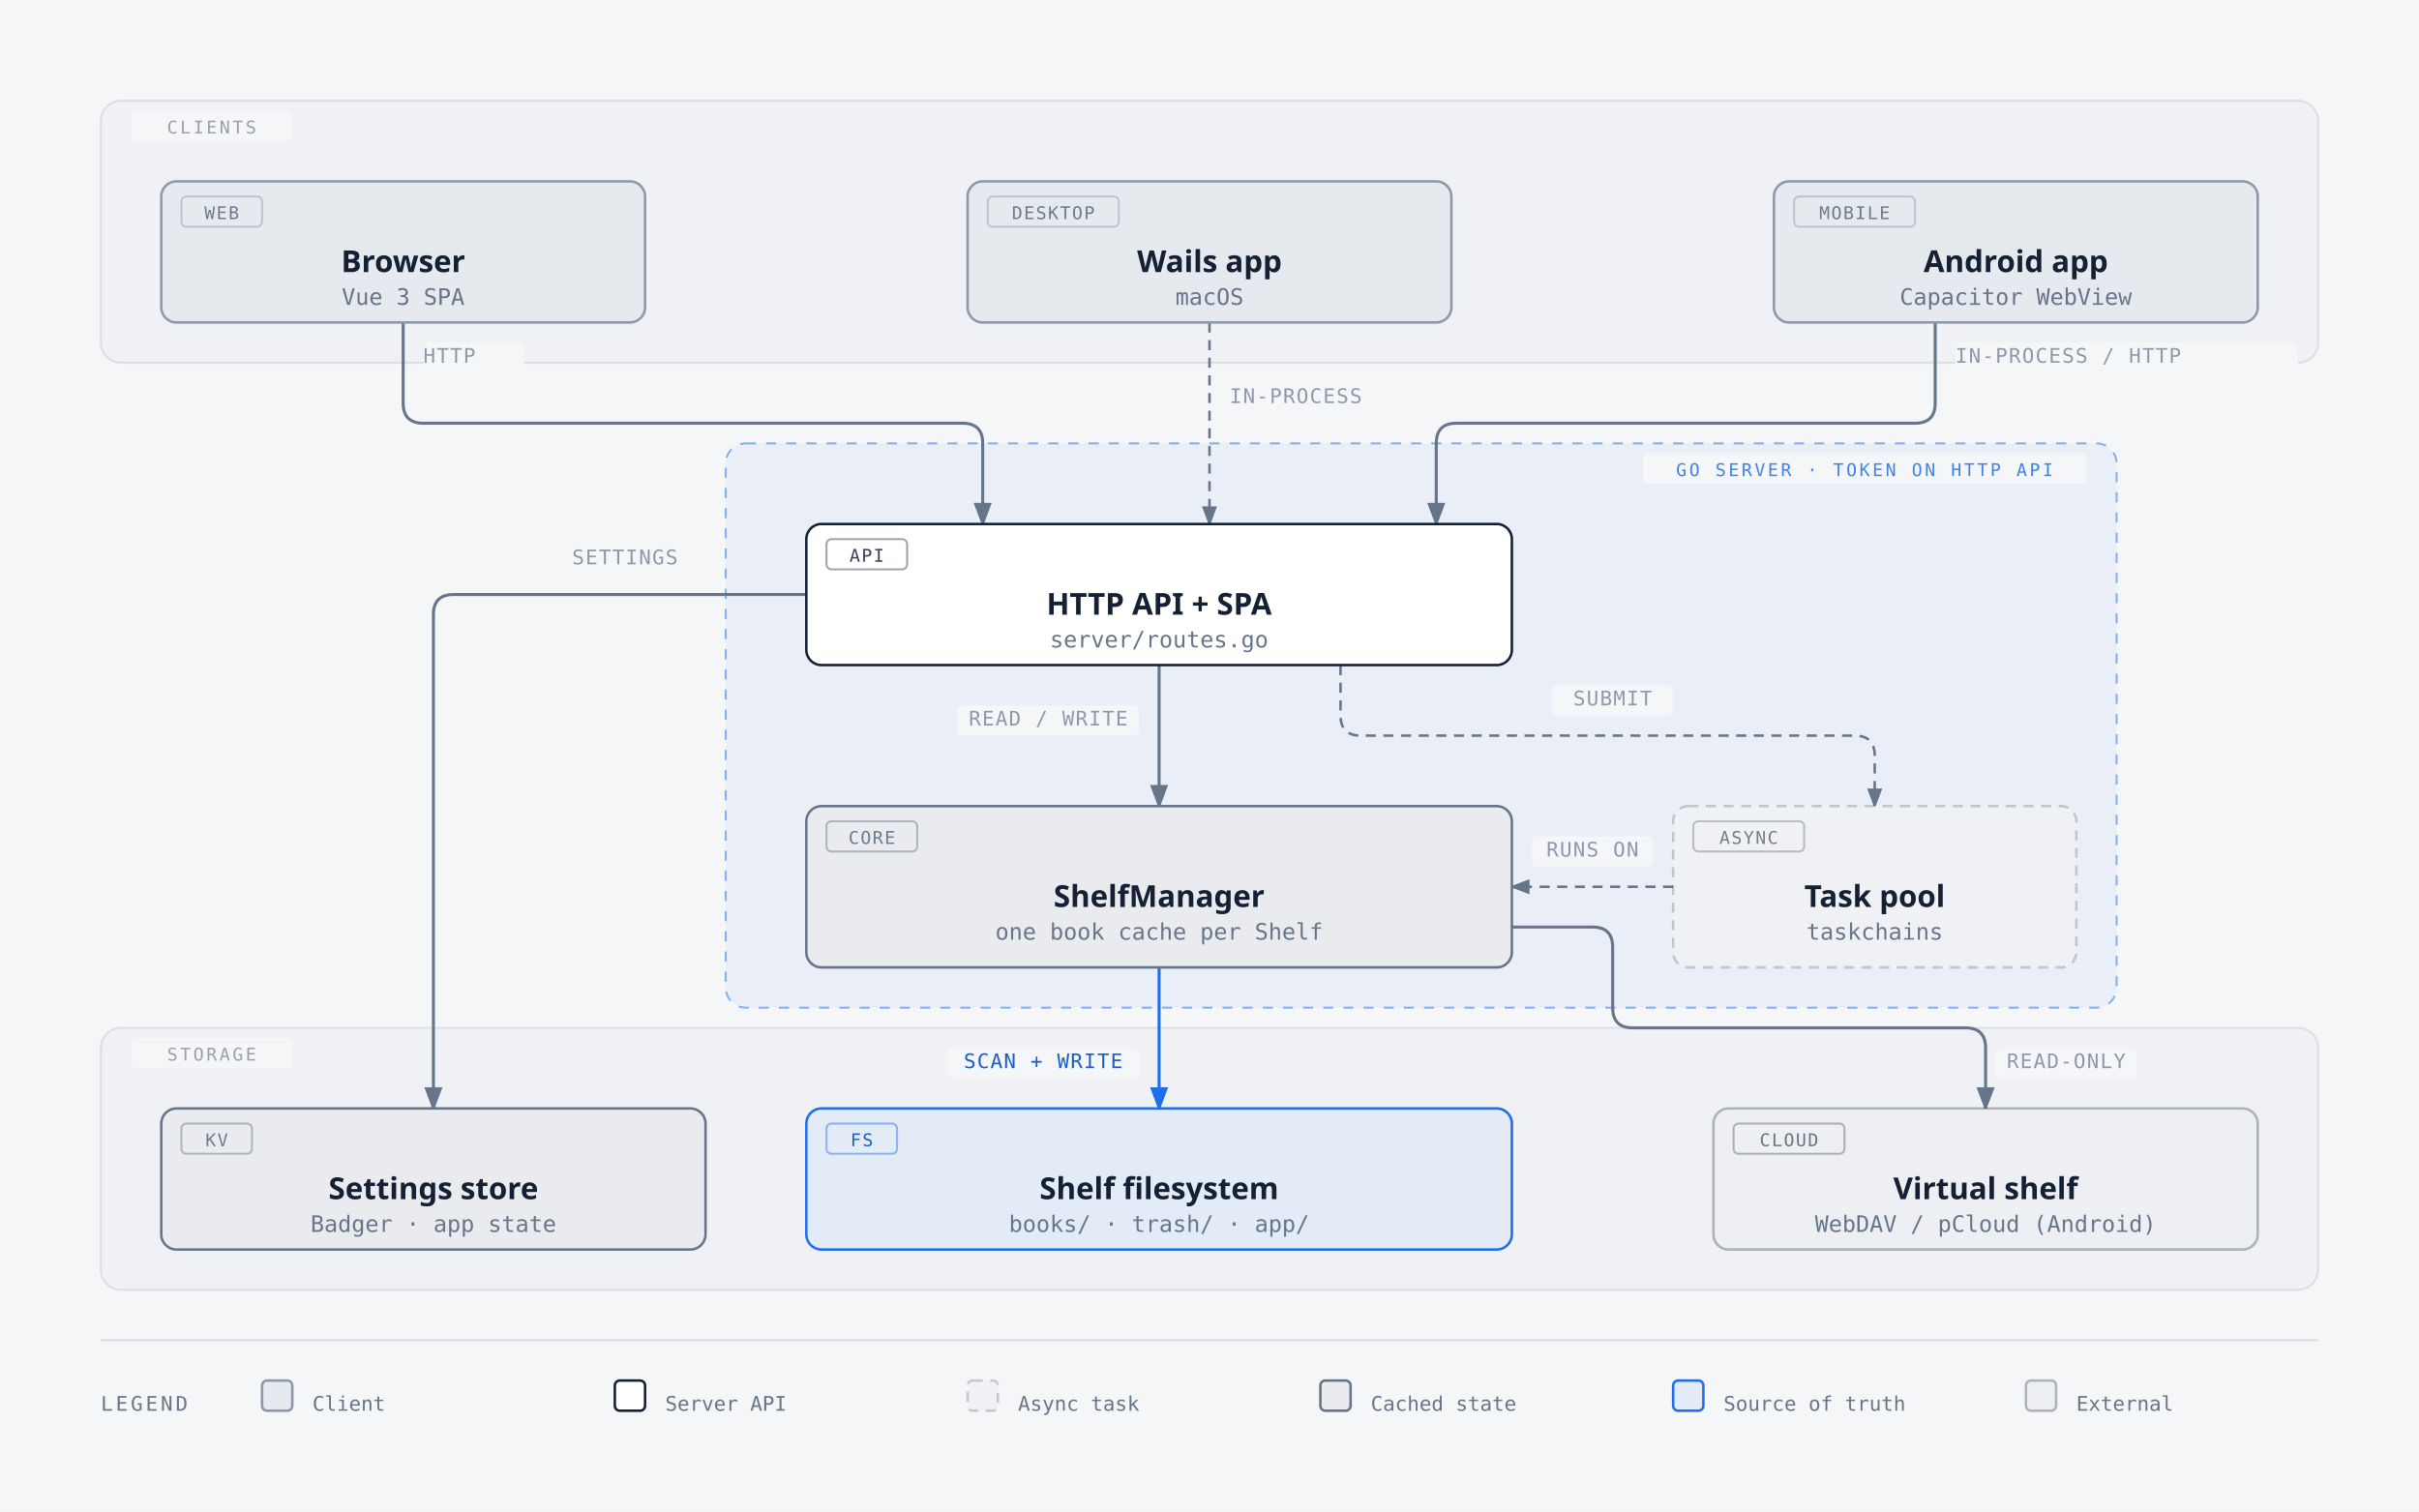
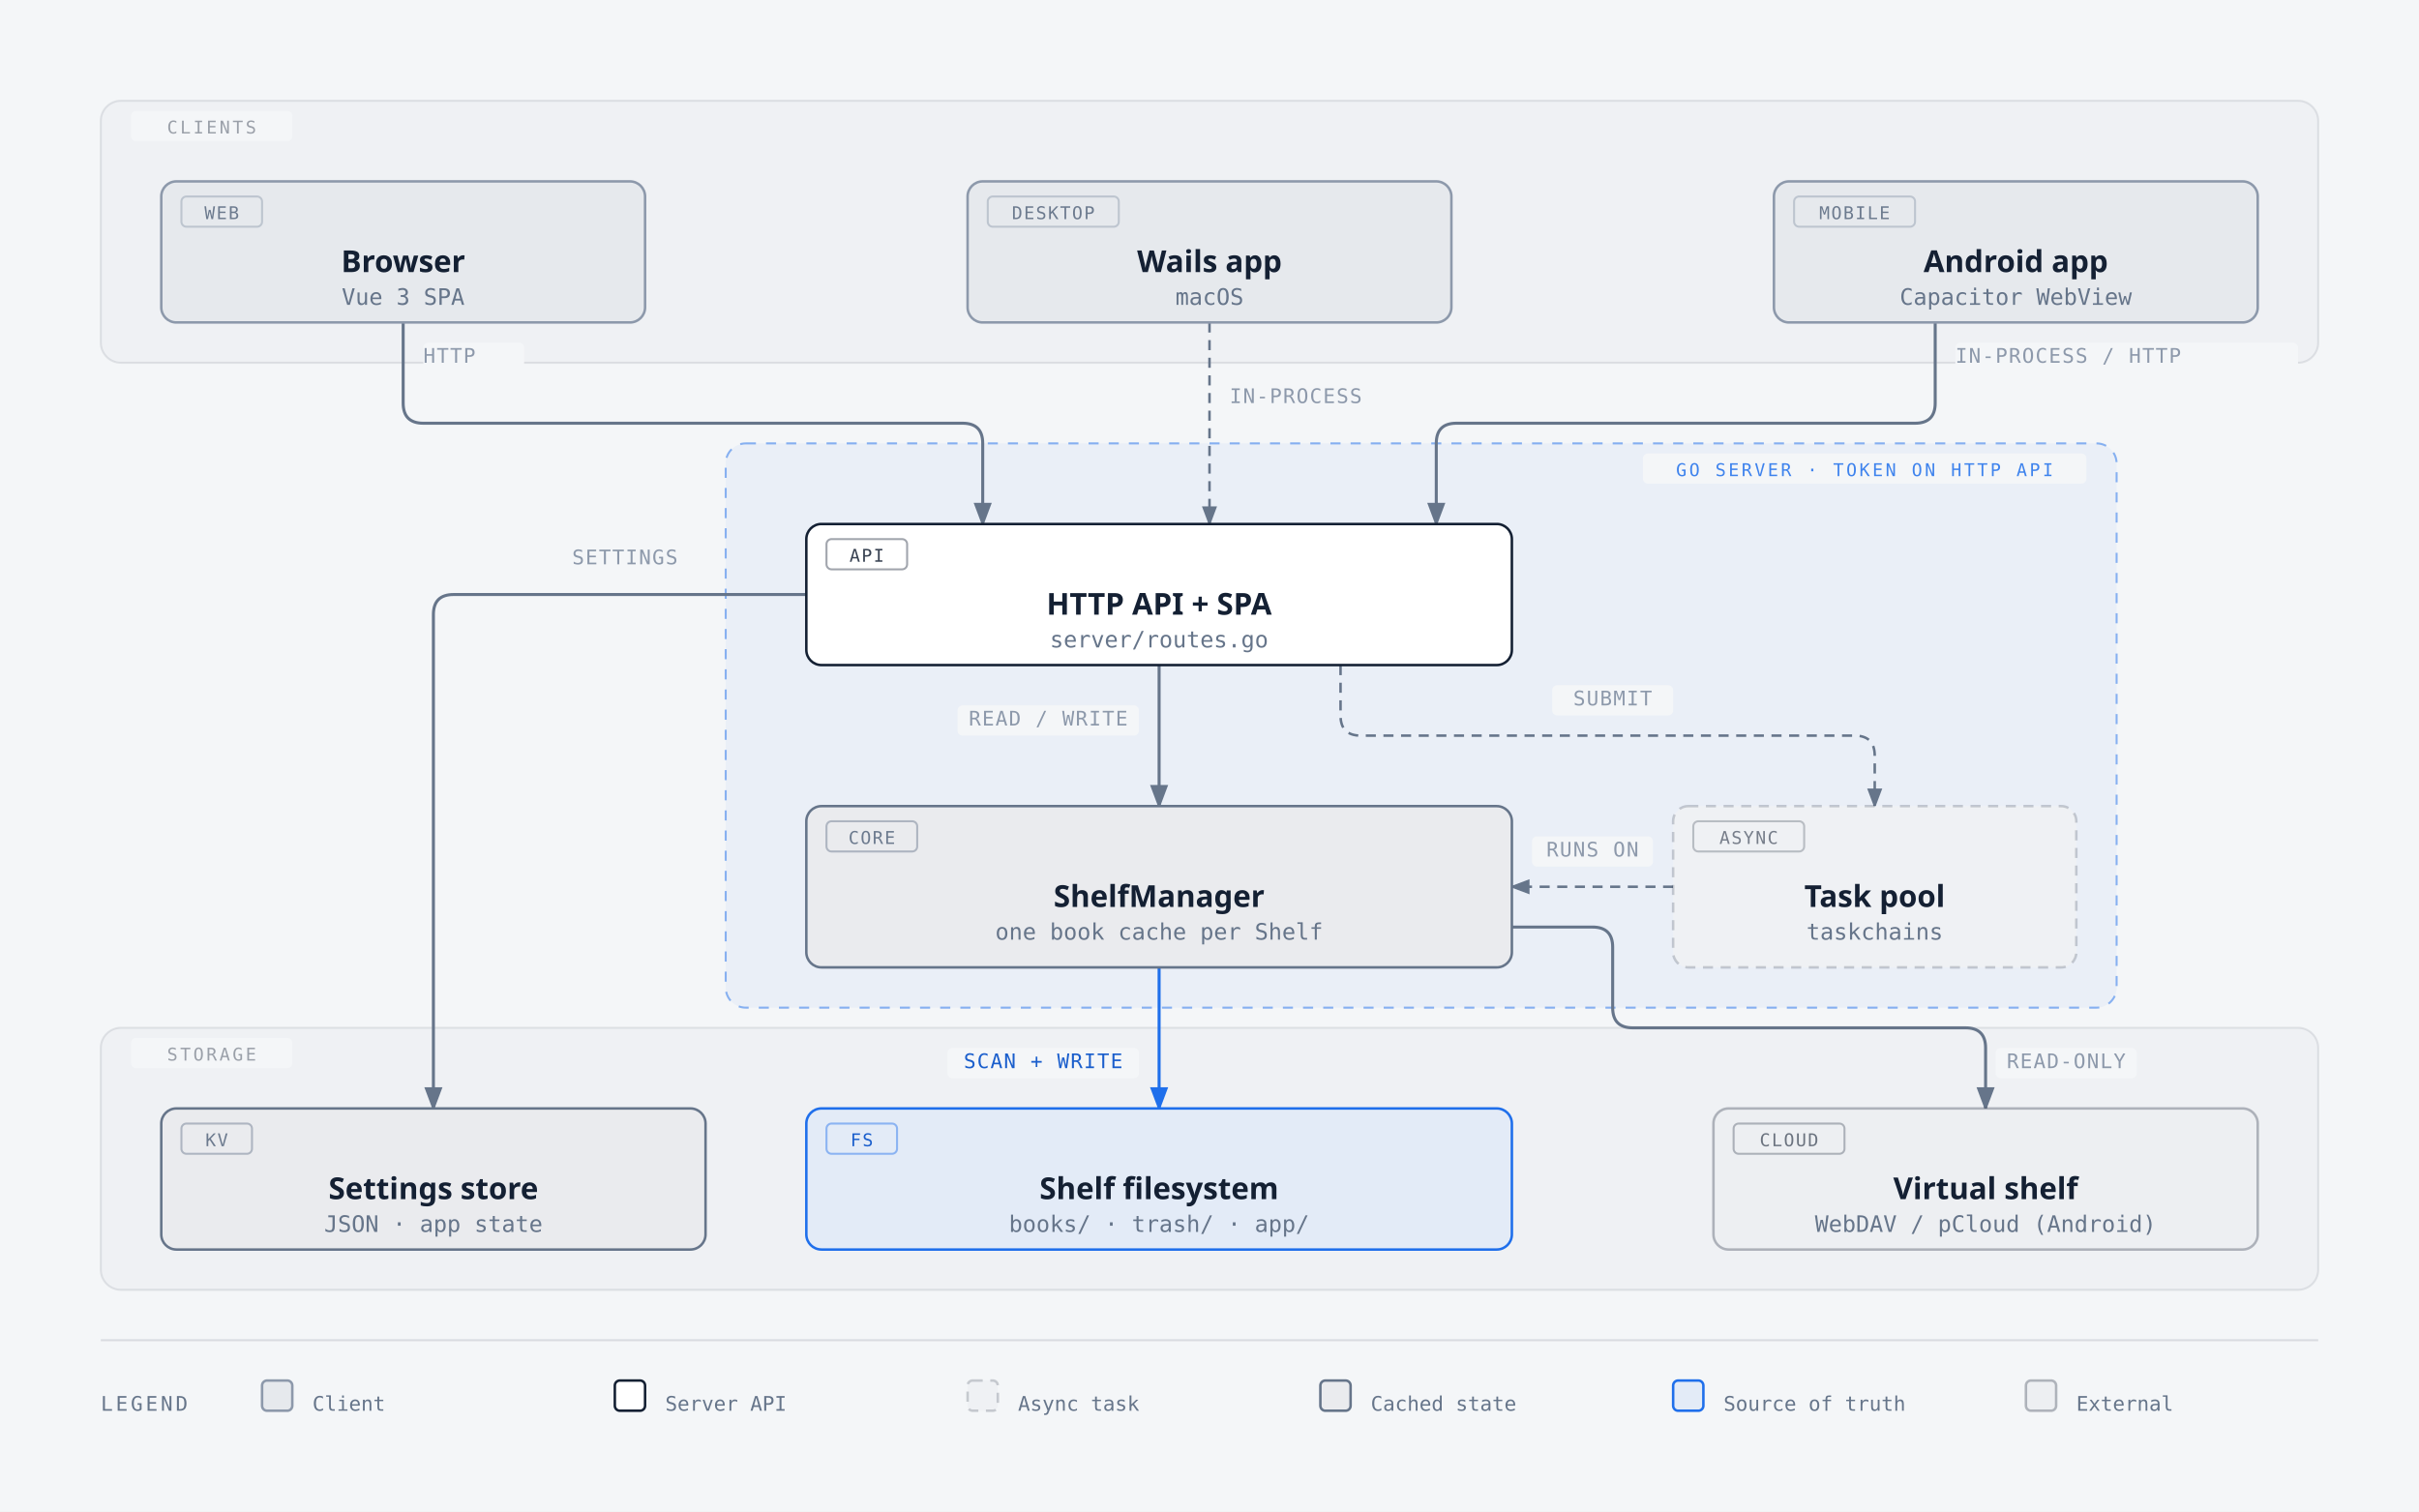
<svg xmlns="http://www.w3.org/2000/svg" viewBox="0 0 960 600" role="img" aria-labelledby="plainshelf-architecture-title plainshelf-architecture-desc">
  <defs>
    <marker id="arrow" markerWidth="8" markerHeight="6" refX="7" refY="3" orient="auto">
      <polygon points="0 0, 8 3, 0 6" fill="#66758a" />
    </marker>
    <marker id="arrow-accent" markerWidth="8" markerHeight="6" refX="7" refY="3" orient="auto">
      <polygon points="0 0, 8 3, 0 6" fill="#1f6feb" />
    </marker>
  </defs>
  <rect width="100%" height="100%" fill="#f4f6f8" />
  <rect x="40" y="40" width="880" height="104" rx="8" fill="rgba(20,32,51,0.02)" stroke="rgba(20,32,51,0.10)" stroke-width="0.8" />
  <rect x="52" y="44" width="64" height="12" rx="2" fill="#f4f6f8" />
  <text x="84" y="53" fill="rgba(20,32,51,0.40)" font-size="7" font-family="ui-monospace,'SF Mono',Menlo,Consolas,monospace" text-anchor="middle" letter-spacing="0.14em">CLIENTS</text>
  <rect x="288" y="176" width="552" height="224" rx="8" fill="rgba(31,111,235,0.05)" stroke="rgba(31,111,235,0.50)" stroke-width="0.8" stroke-dasharray="4,4" />
  <rect x="652" y="180" width="176" height="12" rx="2" fill="#f4f6f8" />
  <text x="740" y="189" fill="rgba(31,111,235,0.85)" font-size="7" font-family="ui-monospace,'SF Mono',Menlo,Consolas,monospace" text-anchor="middle" letter-spacing="0.14em">GO SERVER · TOKEN ON HTTP API</text>
  <rect x="40" y="408" width="880" height="104" rx="8" fill="rgba(20,32,51,0.02)" stroke="rgba(20,32,51,0.10)" stroke-width="0.8" />
  <rect x="52" y="412" width="64" height="12" rx="2" fill="#f4f6f8" />
  <text x="84" y="421" fill="rgba(20,32,51,0.40)" font-size="7" font-family="ui-monospace,'SF Mono',Menlo,Consolas,monospace" text-anchor="middle" letter-spacing="0.14em">STORAGE</text>
  <path d="M 160,128 V 160 Q 160,168 168,168 H 382 Q 390,168 390,176 V 208" fill="none" stroke="#66758a" stroke-width="1.2" marker-end="url(#arrow)" />
  <rect x="168" y="136" width="40" height="12" rx="2" fill="#f4f6f8" />
  <text x="168" y="144" fill="#8d99ab" font-size="8" font-family="ui-monospace,'SF Mono',Menlo,Consolas,monospace" text-anchor="start" letter-spacing="0.06em">HTTP</text>
  <path d="M 480,128 V 208" fill="none" stroke="#66758a" stroke-width="1" stroke-dasharray="4,3" marker-end="url(#arrow)" />
  <rect x="488" y="152" width="64" height="12" rx="2" fill="#f4f6f8" />
  <text x="488" y="160" fill="#8d99ab" font-size="8" font-family="ui-monospace,'SF Mono',Menlo,Consolas,monospace" text-anchor="start" letter-spacing="0.06em">IN-PROCESS</text>
  <path d="M 768,128 V 160 Q 768,168 760,168 H 578 Q 570,168 570,176 V 208" fill="none" stroke="#66758a" stroke-width="1.2" marker-end="url(#arrow)" />
  <rect x="776" y="136" width="136" height="12" rx="2" fill="#f4f6f8" />
  <text x="776" y="144" fill="#8d99ab" font-size="8" font-family="ui-monospace,'SF Mono',Menlo,Consolas,monospace" text-anchor="start" letter-spacing="0.06em">IN-PROCESS / HTTP</text>
  <path d="M 600,368 H 632 Q 640,368 640,376 V 400 Q 640,408 648,408 H 780 Q 788,408 788,416 V 440" fill="none" stroke="#66758a" stroke-width="1.2" marker-end="url(#arrow)" />
  <rect x="792" y="416" width="56" height="12" rx="2" fill="#f4f6f8" />
  <text x="820" y="424" fill="#8d99ab" font-size="8" font-family="ui-monospace,'SF Mono',Menlo,Consolas,monospace" text-anchor="middle" letter-spacing="0.06em">READ-ONLY</text>
  <path d="M 460,264 V 320" fill="none" stroke="#66758a" stroke-width="1.2" marker-end="url(#arrow)" />
  <rect x="380" y="280" width="72" height="12" rx="2" fill="#f4f6f8" />
  <text x="416" y="288" fill="#8d99ab" font-size="8" font-family="ui-monospace,'SF Mono',Menlo,Consolas,monospace" text-anchor="middle" letter-spacing="0.06em">READ / WRITE</text>
  <path d="M 532,264 V 284 Q 532,292 540,292 H 736 Q 744,292 744,300 V 320" fill="none" stroke="#66758a" stroke-width="1" stroke-dasharray="4,3" marker-end="url(#arrow)" />
  <rect x="616" y="272" width="48" height="12" rx="2" fill="#f4f6f8" />
  <text x="640" y="280" fill="#8d99ab" font-size="8" font-family="ui-monospace,'SF Mono',Menlo,Consolas,monospace" text-anchor="middle" letter-spacing="0.06em">SUBMIT</text>
  <path d="M 664,352 H 600" fill="none" stroke="#66758a" stroke-width="1" stroke-dasharray="4,3" marker-end="url(#arrow)" />
  <rect x="608" y="332" width="48" height="12" rx="2" fill="#f4f6f8" />
  <text x="632" y="340" fill="#8d99ab" font-size="8" font-family="ui-monospace,'SF Mono',Menlo,Consolas,monospace" text-anchor="middle" letter-spacing="0.06em">RUNS ON</text>
  <path d="M 460,384 V 440" fill="none" stroke="#1f6feb" stroke-width="1.2" marker-end="url(#arrow-accent)" />
  <rect x="376" y="416" width="76" height="12" rx="2" fill="#f4f6f8" />
  <text x="414" y="424" fill="#1a5ecc" font-size="8" font-family="ui-monospace,'SF Mono',Menlo,Consolas,monospace" text-anchor="middle" letter-spacing="0.06em">SCAN + WRITE</text>
  <path d="M 320,236 H 180 Q 172,236 172,244 V 440" fill="none" stroke="#66758a" stroke-width="1.2" marker-end="url(#arrow)" />
  <rect x="220" y="216" width="56" height="12" rx="2" fill="#f4f6f8" />
  <text x="248" y="224" fill="#8d99ab" font-size="8" font-family="ui-monospace,'SF Mono',Menlo,Consolas,monospace" text-anchor="middle" letter-spacing="0.06em">SETTINGS</text>
  <rect x="64" y="72" width="192" height="56" rx="6" fill="#f4f6f8" />
  <rect x="64" y="72" width="192" height="56" rx="6" fill="rgba(102,117,138,0.10)" stroke="#8d99ab" stroke-width="1" />
  <rect x="72" y="78" width="32" height="12" rx="2" fill="transparent" stroke="rgba(141,153,171,0.45)" stroke-width="0.8" />
  <text x="88" y="87" fill="rgba(102,117,138,0.95)" font-size="7" font-family="ui-monospace,'SF Mono',Menlo,Consolas,monospace" text-anchor="middle" letter-spacing="0.08em">WEB</text>
  <text x="160" y="108" fill="#142033" font-size="12" font-weight="600" font-family="'Avenir Next','Segoe UI',system-ui,sans-serif" text-anchor="middle">Browser</text>
  <text x="160" y="121" fill="#66758a" font-size="9" font-family="ui-monospace,'SF Mono',Menlo,Consolas,monospace" text-anchor="middle">Vue 3 SPA</text>
  <rect x="384" y="72" width="192" height="56" rx="6" fill="#f4f6f8" />
  <rect x="384" y="72" width="192" height="56" rx="6" fill="rgba(102,117,138,0.10)" stroke="#8d99ab" stroke-width="1" />
  <rect x="392" y="78" width="52" height="12" rx="2" fill="transparent" stroke="rgba(141,153,171,0.45)" stroke-width="0.8" />
  <text x="418" y="87" fill="rgba(102,117,138,0.95)" font-size="7" font-family="ui-monospace,'SF Mono',Menlo,Consolas,monospace" text-anchor="middle" letter-spacing="0.08em">DESKTOP</text>
  <text x="480" y="108" fill="#142033" font-size="12" font-weight="600" font-family="'Avenir Next','Segoe UI',system-ui,sans-serif" text-anchor="middle">Wails app</text>
  <text x="480" y="121" fill="#66758a" font-size="9" font-family="ui-monospace,'SF Mono',Menlo,Consolas,monospace" text-anchor="middle">macOS</text>
  <rect x="704" y="72" width="192" height="56" rx="6" fill="#f4f6f8" />
  <rect x="704" y="72" width="192" height="56" rx="6" fill="rgba(102,117,138,0.10)" stroke="#8d99ab" stroke-width="1" />
  <rect x="712" y="78" width="48" height="12" rx="2" fill="transparent" stroke="rgba(141,153,171,0.45)" stroke-width="0.8" />
  <text x="736" y="87" fill="rgba(102,117,138,0.95)" font-size="7" font-family="ui-monospace,'SF Mono',Menlo,Consolas,monospace" text-anchor="middle" letter-spacing="0.08em">MOBILE</text>
  <text x="800" y="108" fill="#142033" font-size="12" font-weight="600" font-family="'Avenir Next','Segoe UI',system-ui,sans-serif" text-anchor="middle">Android app</text>
  <text x="800" y="121" fill="#66758a" font-size="9" font-family="ui-monospace,'SF Mono',Menlo,Consolas,monospace" text-anchor="middle">Capacitor WebView</text>
  <rect x="320" y="208" width="280" height="56" rx="6" fill="#f4f6f8" />
  <rect x="320" y="208" width="280" height="56" rx="6" fill="#ffffff" stroke="#142033" stroke-width="1" />
  <rect x="328" y="214" width="32" height="12" rx="2" fill="transparent" stroke="rgba(20,32,51,0.40)" stroke-width="0.8" />
  <text x="344" y="223" fill="rgba(20,32,51,0.85)" font-size="7" font-family="ui-monospace,'SF Mono',Menlo,Consolas,monospace" text-anchor="middle" letter-spacing="0.08em">API</text>
  <text x="460" y="244" fill="#142033" font-size="12" font-weight="600" font-family="'Avenir Next','Segoe UI',system-ui,sans-serif" text-anchor="middle">HTTP API + SPA</text>
  <text x="460" y="257" fill="#66758a" font-size="9" font-family="ui-monospace,'SF Mono',Menlo,Consolas,monospace" text-anchor="middle">server/routes.go</text>
  <rect x="320" y="320" width="280" height="64" rx="6" fill="#f4f6f8" />
  <rect x="320" y="320" width="280" height="64" rx="6" fill="rgba(20,32,51,0.05)" stroke="#66758a" stroke-width="1" />
  <rect x="328" y="326" width="36" height="12" rx="2" fill="transparent" stroke="rgba(102,117,138,0.45)" stroke-width="0.8" />
  <text x="346" y="335" fill="rgba(102,117,138,0.95)" font-size="7" font-family="ui-monospace,'SF Mono',Menlo,Consolas,monospace" text-anchor="middle" letter-spacing="0.08em">CORE</text>
  <text x="460" y="360" fill="#142033" font-size="12" font-weight="600" font-family="'Avenir Next','Segoe UI',system-ui,sans-serif" text-anchor="middle">ShelfManager</text>
  <text x="460" y="373" fill="#66758a" font-size="9" font-family="ui-monospace,'SF Mono',Menlo,Consolas,monospace" text-anchor="middle">one book cache per Shelf</text>
  <rect x="664" y="320" width="160" height="64" rx="6" fill="#f4f6f8" />
  <rect x="664" y="320" width="160" height="64" rx="6" fill="rgba(20,32,51,0.02)" stroke="rgba(20,32,51,0.20)" stroke-width="1" stroke-dasharray="4,3" />
  <rect x="672" y="326" width="44" height="12" rx="2" fill="transparent" stroke="rgba(20,32,51,0.25)" stroke-width="0.8" />
  <text x="694" y="335" fill="rgba(20,32,51,0.55)" font-size="7" font-family="ui-monospace,'SF Mono',Menlo,Consolas,monospace" text-anchor="middle" letter-spacing="0.08em">ASYNC</text>
  <text x="744" y="360" fill="#142033" font-size="12" font-weight="600" font-family="'Avenir Next','Segoe UI',system-ui,sans-serif" text-anchor="middle">Task pool</text>
  <text x="744" y="373" fill="#66758a" font-size="9" font-family="ui-monospace,'SF Mono',Menlo,Consolas,monospace" text-anchor="middle">taskchains</text>
  <rect x="64" y="440" width="216" height="56" rx="6" fill="#f4f6f8" />
  <rect x="64" y="440" width="216" height="56" rx="6" fill="rgba(20,32,51,0.05)" stroke="#66758a" stroke-width="1" />
  <rect x="72" y="446" width="28" height="12" rx="2" fill="transparent" stroke="rgba(102,117,138,0.45)" stroke-width="0.8" />
  <text x="86" y="455" fill="rgba(102,117,138,0.95)" font-size="7" font-family="ui-monospace,'SF Mono',Menlo,Consolas,monospace" text-anchor="middle" letter-spacing="0.08em">KV</text>
  <text x="172" y="476" fill="#142033" font-size="12" font-weight="600" font-family="'Avenir Next','Segoe UI',system-ui,sans-serif" text-anchor="middle">Settings store</text>
-   <text x="172" y="489" fill="#66758a" font-size="9" font-family="ui-monospace,'SF Mono',Menlo,Consolas,monospace" text-anchor="middle">Badger · app state</text>
+   <text x="172" y="489" fill="#66758a" font-size="9" font-family="ui-monospace,'SF Mono',Menlo,Consolas,monospace" text-anchor="middle">JSON · app state</text>
  <rect x="320" y="440" width="280" height="56" rx="6" fill="#f4f6f8" />
  <rect x="320" y="440" width="280" height="56" rx="6" fill="rgba(31,111,235,0.08)" stroke="#1f6feb" stroke-width="1" />
  <rect x="328" y="446" width="28" height="12" rx="2" fill="transparent" stroke="rgba(31,111,235,0.45)" stroke-width="0.8" />
  <text x="342" y="455" fill="#1a5ecc" font-size="7" font-family="ui-monospace,'SF Mono',Menlo,Consolas,monospace" text-anchor="middle" letter-spacing="0.08em">FS</text>
  <text x="460" y="476" fill="#142033" font-size="12" font-weight="600" font-family="'Avenir Next','Segoe UI',system-ui,sans-serif" text-anchor="middle">Shelf filesystem</text>
  <text x="460" y="489" fill="#66758a" font-size="9" font-family="ui-monospace,'SF Mono',Menlo,Consolas,monospace" text-anchor="middle">books/ · trash/ · app/</text>
  <rect x="680" y="440" width="216" height="56" rx="6" fill="#f4f6f8" />
  <rect x="680" y="440" width="216" height="56" rx="6" fill="rgba(20,32,51,0.03)" stroke="rgba(20,32,51,0.30)" stroke-width="1" />
  <rect x="688" y="446" width="44" height="12" rx="2" fill="transparent" stroke="rgba(20,32,51,0.30)" stroke-width="0.8" />
  <text x="710" y="455" fill="rgba(20,32,51,0.60)" font-size="7" font-family="ui-monospace,'SF Mono',Menlo,Consolas,monospace" text-anchor="middle" letter-spacing="0.08em">CLOUD</text>
  <text x="788" y="476" fill="#142033" font-size="12" font-weight="600" font-family="'Avenir Next','Segoe UI',system-ui,sans-serif" text-anchor="middle">Virtual shelf</text>
  <text x="788" y="489" fill="#66758a" font-size="9" font-family="ui-monospace,'SF Mono',Menlo,Consolas,monospace" text-anchor="middle">WebDAV / pCloud (Android)</text>
  <line x1="40" y1="532" x2="920" y2="532" stroke="rgba(20,32,51,0.12)" stroke-width="0.8" />
  <text x="40" y="560" fill="#66758a" font-size="8" font-family="ui-monospace,'SF Mono',Menlo,Consolas,monospace" letter-spacing="0.14em">LEGEND</text>
  <rect x="104" y="548" width="12" height="12" rx="2" fill="rgba(102,117,138,0.10)" stroke="#8d99ab" stroke-width="1" />
  <text x="124" y="560" fill="#66758a" font-size="8" font-family="ui-monospace,'SF Mono',Menlo,Consolas,monospace">Client</text>
  <rect x="244" y="548" width="12" height="12" rx="2" fill="#ffffff" stroke="#142033" stroke-width="1" />
  <text x="264" y="560" fill="#66758a" font-size="8" font-family="ui-monospace,'SF Mono',Menlo,Consolas,monospace">Server API</text>
  <rect x="384" y="548" width="12" height="12" rx="2" fill="rgba(20,32,51,0.02)" stroke="rgba(20,32,51,0.20)" stroke-width="1" stroke-dasharray="4,3" />
  <text x="404" y="560" fill="#66758a" font-size="8" font-family="ui-monospace,'SF Mono',Menlo,Consolas,monospace">Async task</text>
  <rect x="524" y="548" width="12" height="12" rx="2" fill="rgba(20,32,51,0.05)" stroke="#66758a" stroke-width="1" />
  <text x="544" y="560" fill="#66758a" font-size="8" font-family="ui-monospace,'SF Mono',Menlo,Consolas,monospace">Cached state</text>
  <rect x="664" y="548" width="12" height="12" rx="2" fill="rgba(31,111,235,0.08)" stroke="#1f6feb" stroke-width="1" />
  <text x="684" y="560" fill="#66758a" font-size="8" font-family="ui-monospace,'SF Mono',Menlo,Consolas,monospace">Source of truth</text>
  <rect x="804" y="548" width="12" height="12" rx="2" fill="rgba(20,32,51,0.03)" stroke="rgba(20,32,51,0.30)" stroke-width="1" />
  <text x="824" y="560" fill="#66758a" font-size="8" font-family="ui-monospace,'SF Mono',Menlo,Consolas,monospace">External</text>
</svg>
